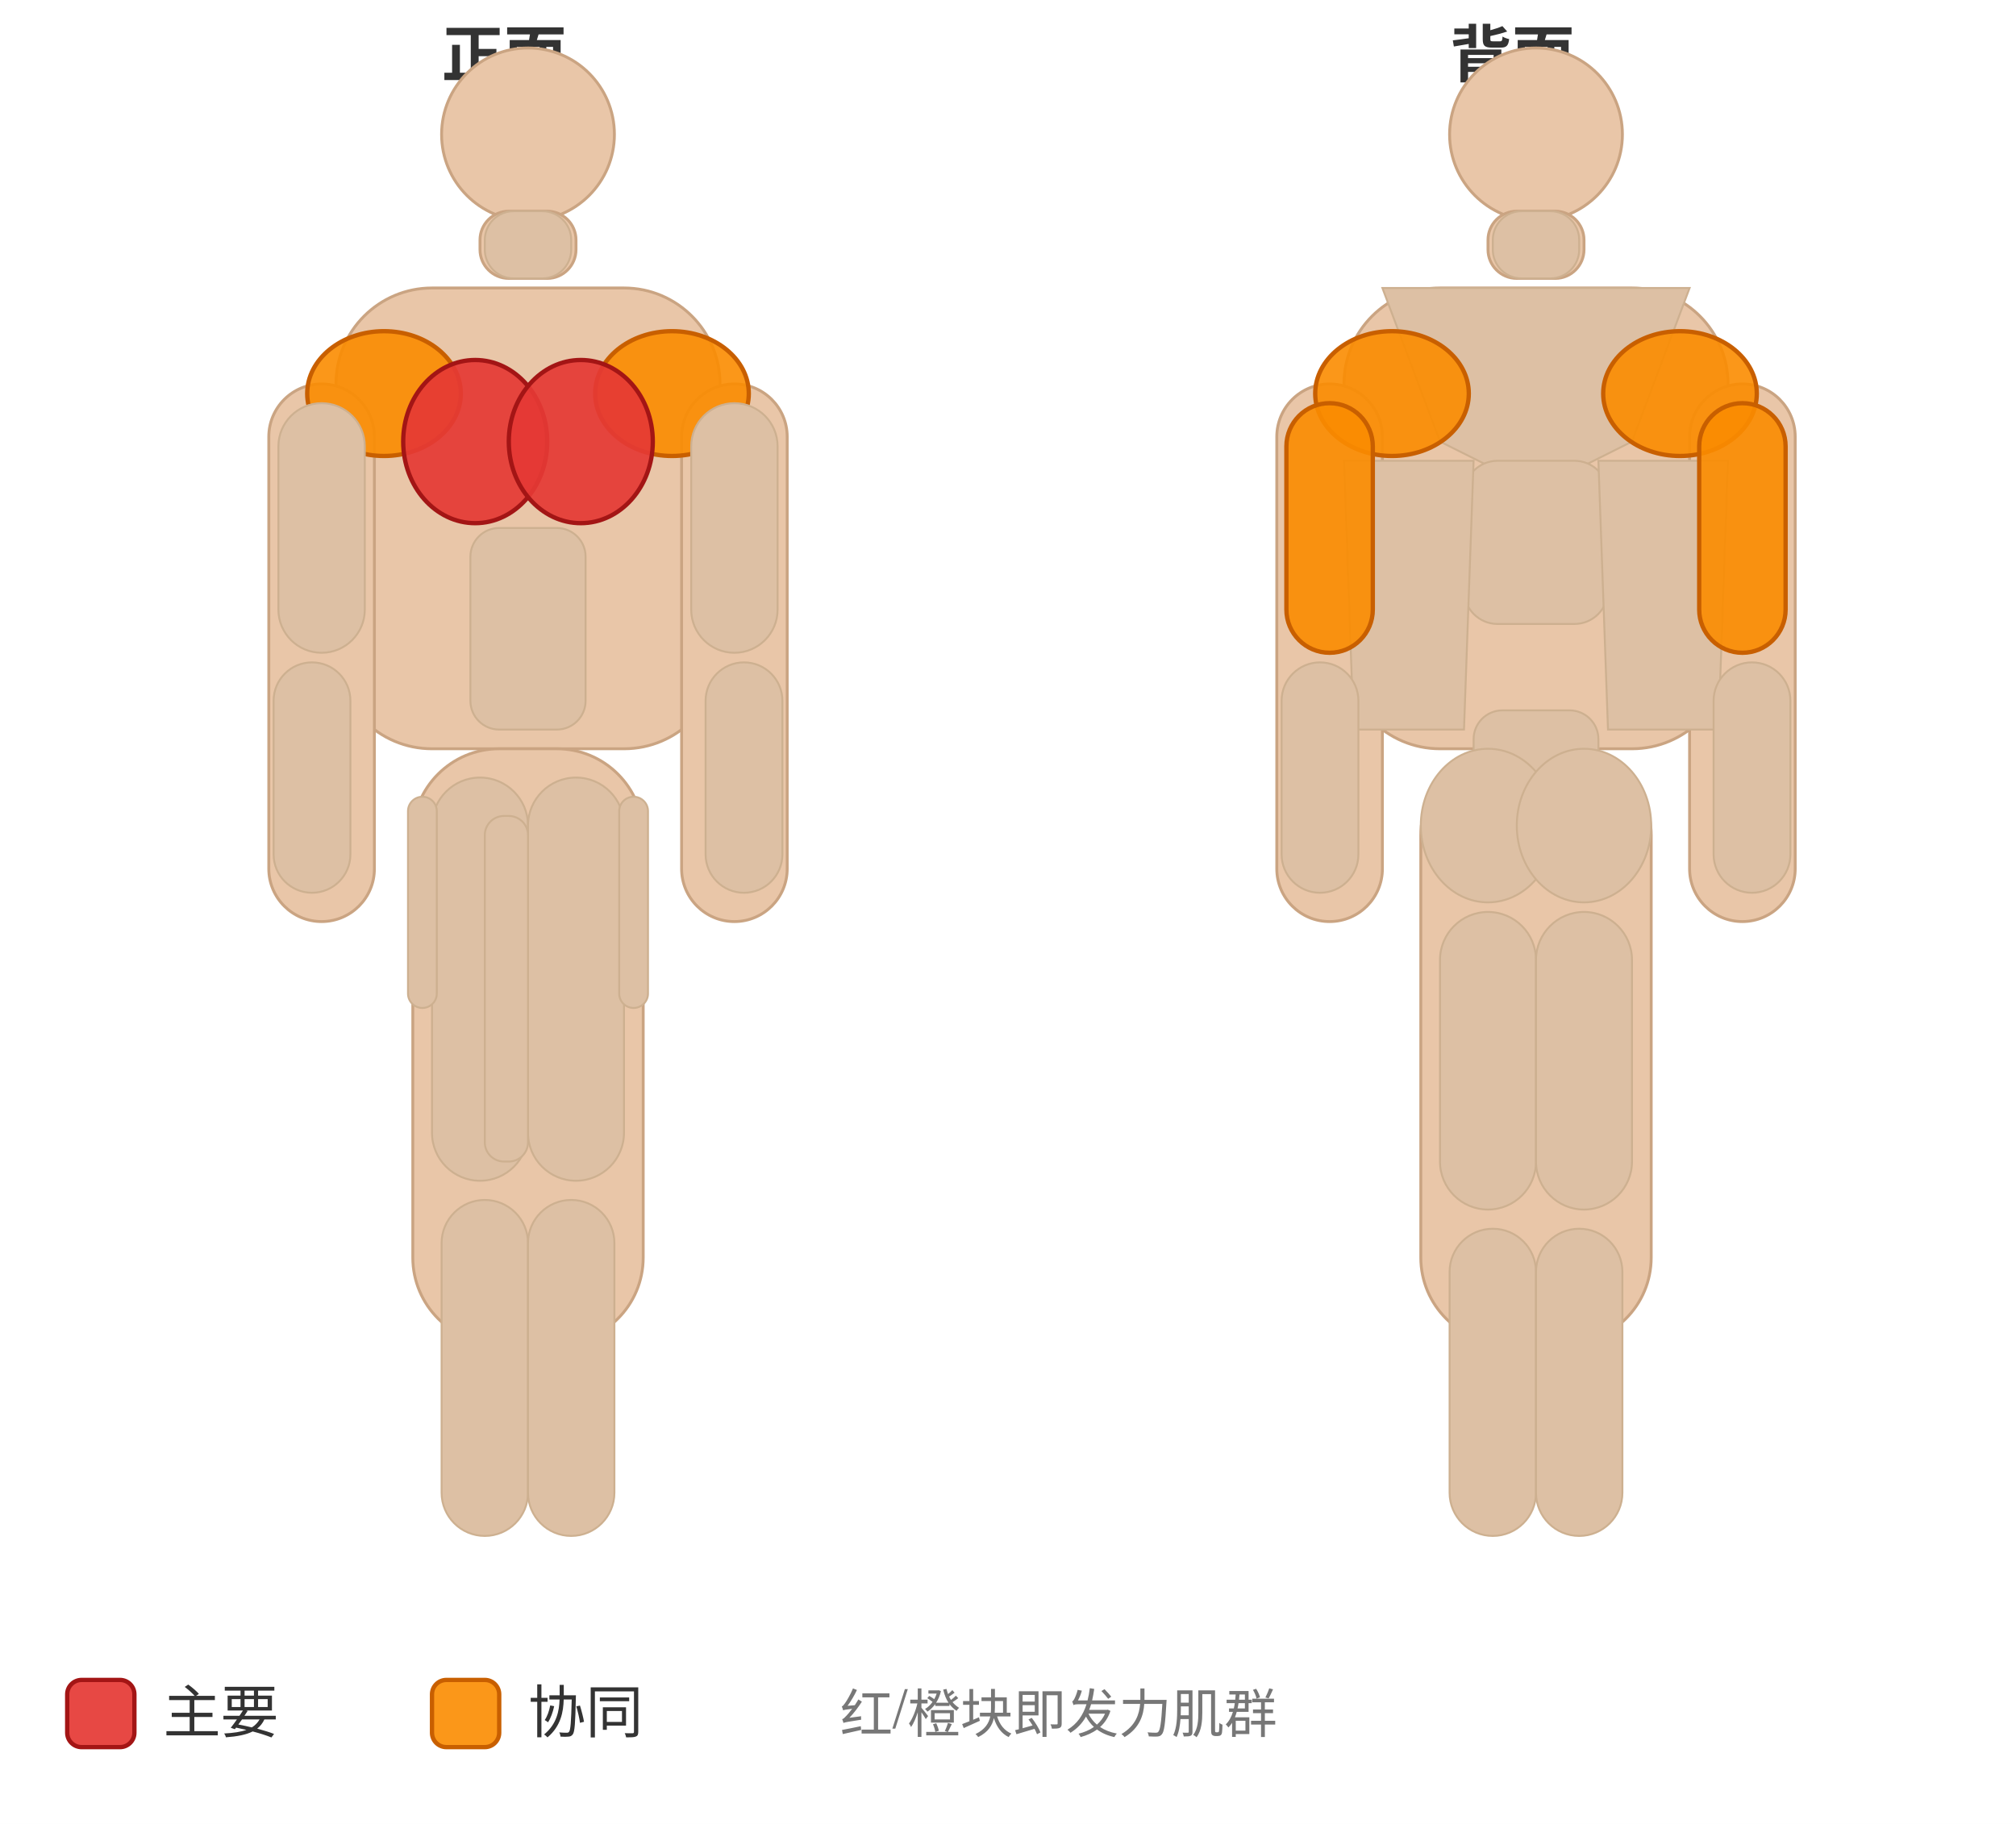
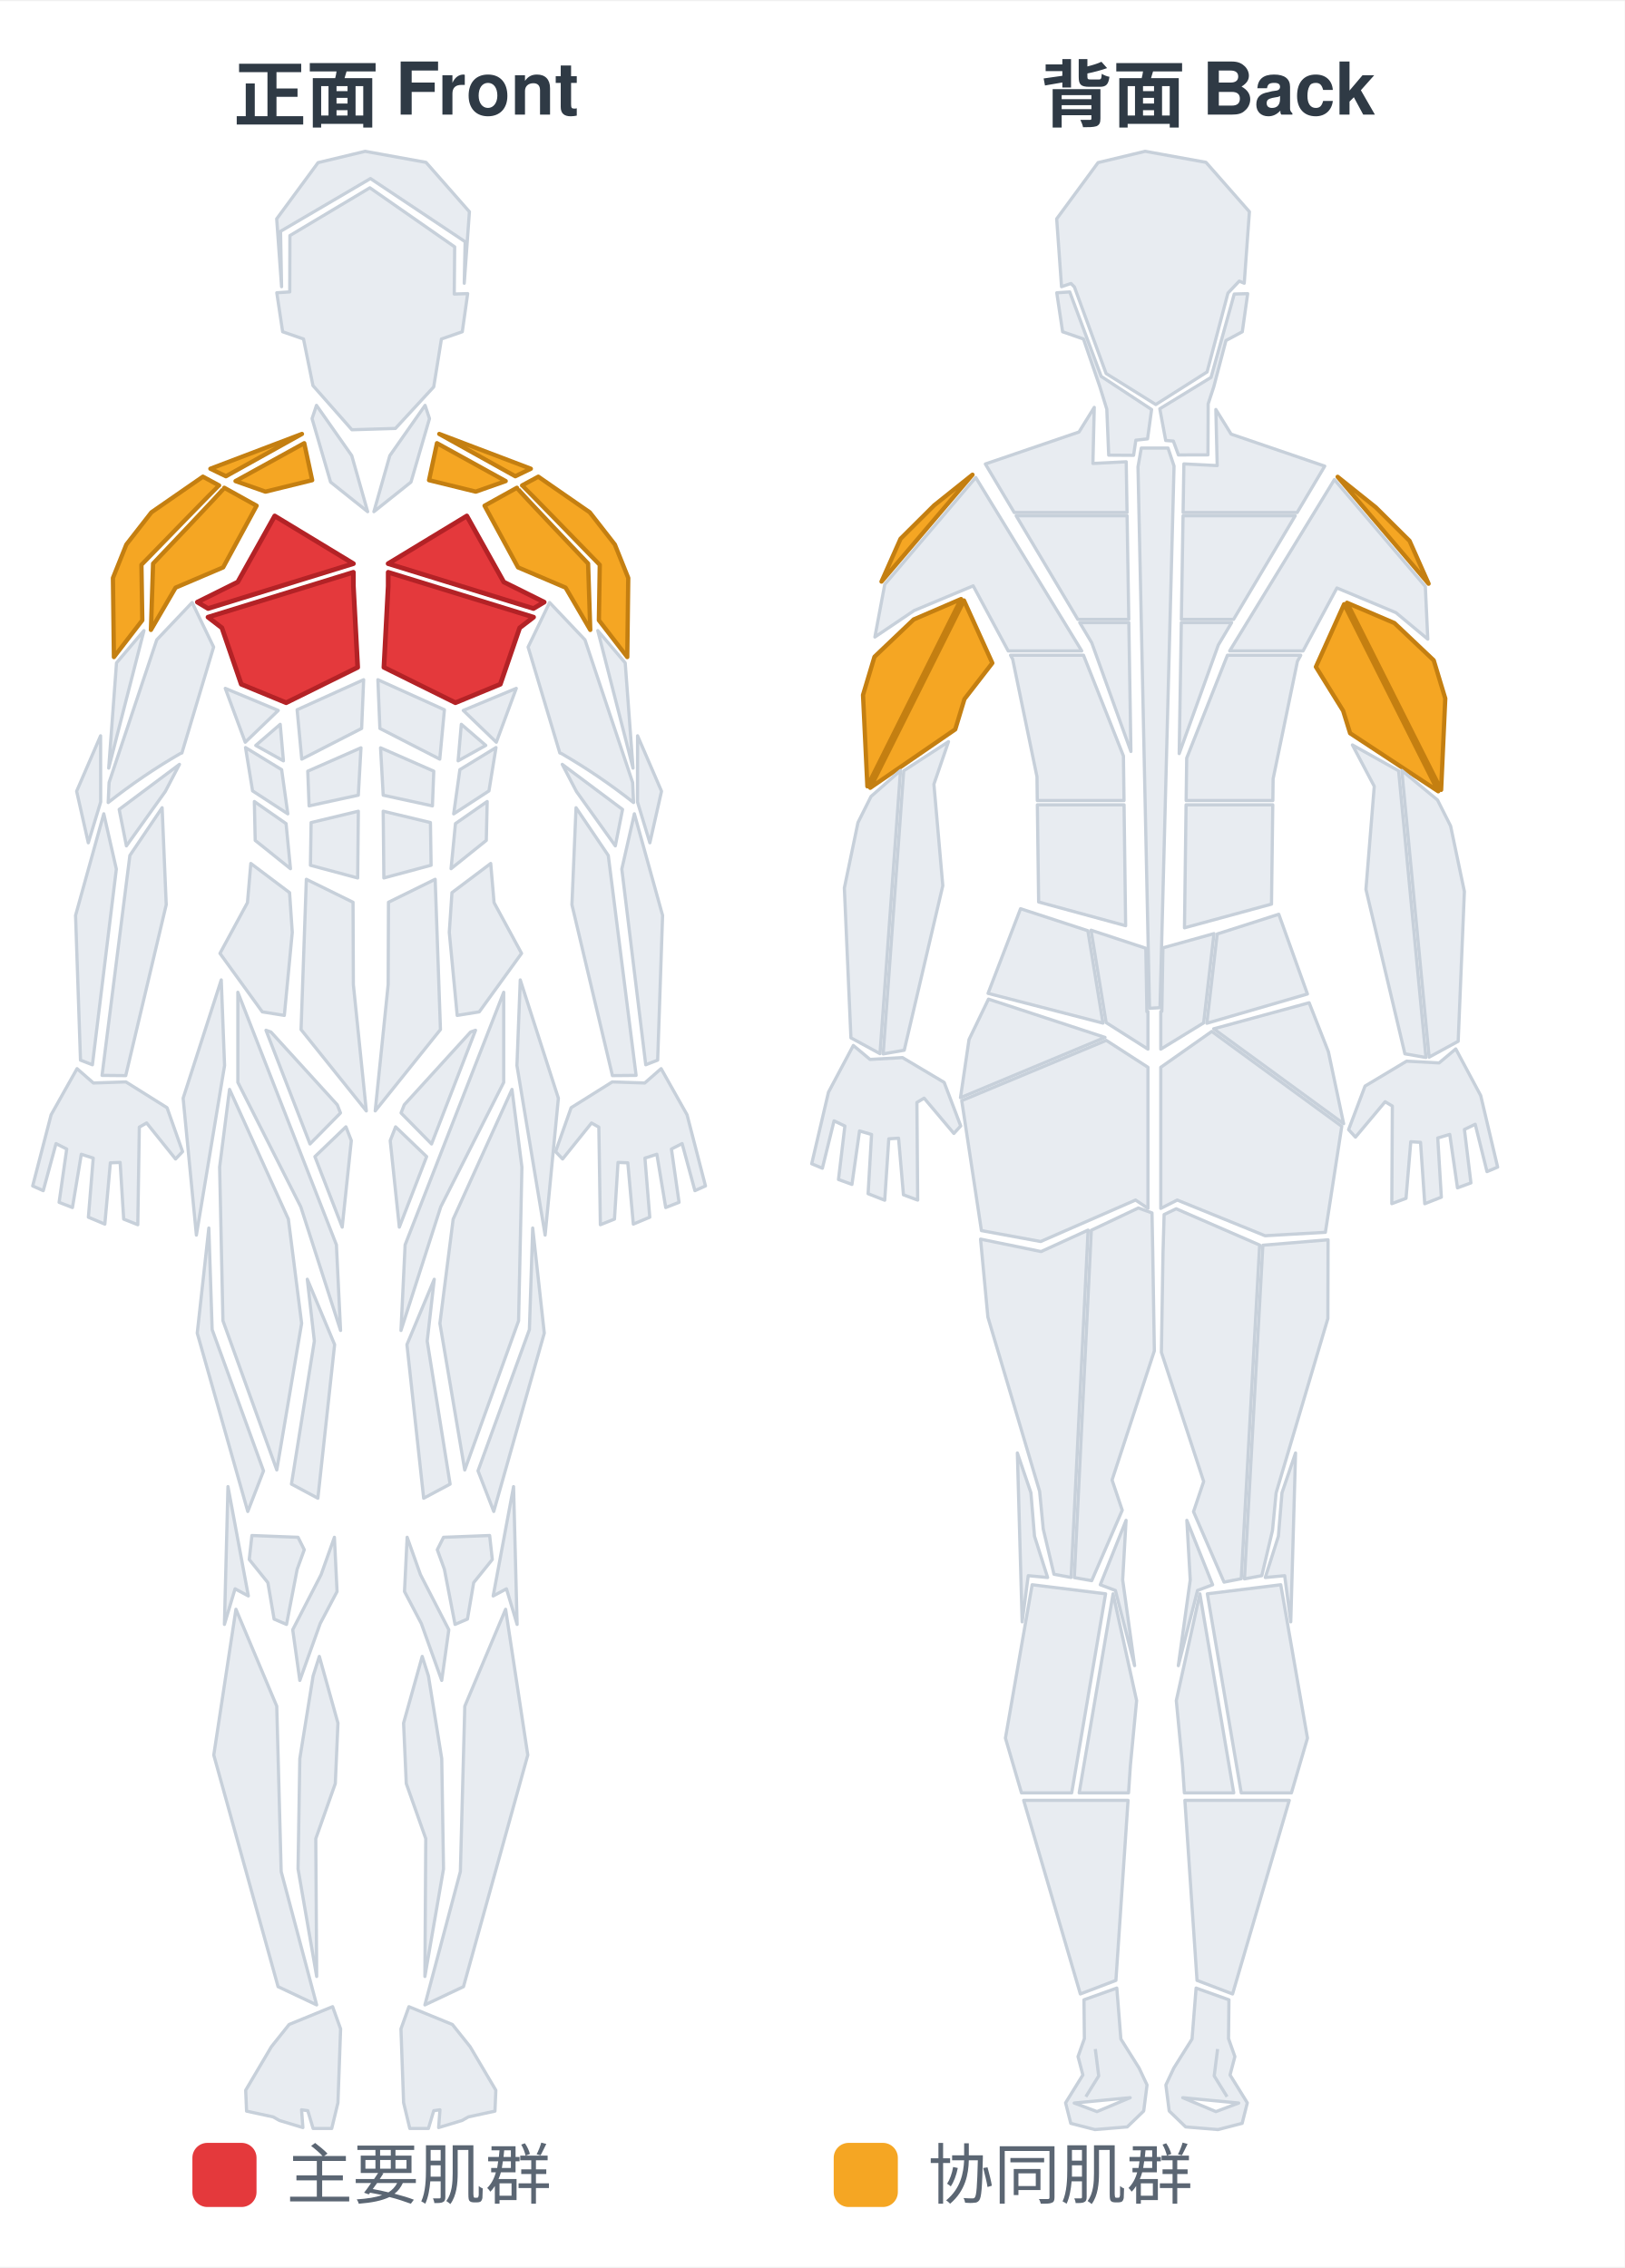
- <svg xmlns="http://www.w3.org/2000/svg" viewBox="0 0 420 380" width="420" height="380" font-family="-apple-system,Segoe UI,Helvetica,Arial,sans-serif">
-   <rect width="420" height="380" fill="#ffffff" />
-   <text x="105" y="16" font-size="13" font-weight="700" text-anchor="middle" fill="#333">正面</text>
-   <text x="315" y="16" font-size="13" font-weight="700" text-anchor="middle" fill="#333">背面</text>
-   <g transform="translate(10,0)">
-     <circle fill="#e9c6a8" stroke="#caa482" stroke-width="0.6" cx="100" cy="28" r="18" />
-     <rect fill="#e9c6a8" stroke="#caa482" stroke-width="0.6" x="90" y="44" width="20" height="14" rx="6" />
-     <rect fill="#e9c6a8" stroke="#caa482" stroke-width="0.6" x="60" y="60" width="80" height="96" rx="20" />
-     <rect fill="#e9c6a8" stroke="#caa482" stroke-width="0.6" x="46" y="80" width="22" height="112" rx="11" />
-     <rect fill="#e9c6a8" stroke="#caa482" stroke-width="0.6" x="132" y="80" width="22" height="112" rx="11" />
-     <rect fill="#e9c6a8" stroke="#caa482" stroke-width="0.6" x="76" y="156" width="48" height="124" rx="18" />
-     <rect fill="#ddc0a4" stroke="#cdb090" stroke-width="0.4" x="91" y="44" width="18" height="14" rx="6" />
-     <ellipse fill="#fb8c00" fill-opacity="0.9" stroke="#c85f00" stroke-width="0.9" cx="70" cy="82" rx="16" ry="13" />
-     <ellipse fill="#fb8c00" fill-opacity="0.9" stroke="#c85f00" stroke-width="0.9" cx="130" cy="82" rx="16" ry="13" />
-     <ellipse fill="#e53935" fill-opacity="0.92" stroke="#a31515" stroke-width="0.9" cx="89" cy="92" rx="15" ry="17" />
-     <ellipse fill="#e53935" fill-opacity="0.92" stroke="#a31515" stroke-width="0.9" cx="111" cy="92" rx="15" ry="17" />
-     <rect fill="#ddc0a4" stroke="#cdb090" stroke-width="0.4" x="48" y="84" width="18" height="52" rx="9" />
-     <rect fill="#ddc0a4" stroke="#cdb090" stroke-width="0.4" x="134" y="84" width="18" height="52" rx="9" />
-     <rect fill="#ddc0a4" stroke="#cdb090" stroke-width="0.4" x="47" y="138" width="16" height="48" rx="8" />
-     <rect fill="#ddc0a4" stroke="#cdb090" stroke-width="0.4" x="137" y="138" width="16" height="48" rx="8" />
-     <rect fill="#ddc0a4" stroke="#cdb090" stroke-width="0.4" x="88" y="110" width="24" height="42" rx="6" />
-     <rect fill="#ddc0a4" stroke="#cdb090" stroke-width="0.4" x="80" y="162" width="20" height="84" rx="10" />
-     <rect fill="#ddc0a4" stroke="#cdb090" stroke-width="0.4" x="100" y="162" width="20" height="84" rx="10" />
-     <rect fill="#ddc0a4" stroke="#cdb090" stroke-width="0.4" x="91" y="170" width="9" height="72" rx="4" />
-     <rect fill="#ddc0a4" stroke="#cdb090" stroke-width="0.4" x="75" y="166" width="6" height="44" rx="3" />
-     <rect fill="#ddc0a4" stroke="#cdb090" stroke-width="0.4" x="119" y="166" width="6" height="44" rx="3" />
-     <rect fill="#ddc0a4" stroke="#cdb090" stroke-width="0.4" x="82" y="250" width="18" height="70" rx="9" />
-     <rect fill="#ddc0a4" stroke="#cdb090" stroke-width="0.4" x="100" y="250" width="18" height="70" rx="9" />
+ <svg xmlns="http://www.w3.org/2000/svg" viewBox="0 0 76 106" width="260" height="363" role="img" font-family="-apple-system,BlinkMacSystemFont,Segoe UI,Helvetica,Arial,sans-serif">
+   <rect width="76" height="106" fill="#ffffff" />
+   <text x="19" y="5.6" font-size="3.4" font-weight="600" text-anchor="middle" fill="#2f3a45">正面 Front</text>
+   <text x="56.5" y="5.6" font-size="3.4" font-weight="600" text-anchor="middle" fill="#2f3a45">背面 Back</text>
+   <g transform="translate(1.5,7)">
+     <path d="m 11.672,6.359 -0.048,-2.591 4.206,-2.468 4.428,2.954 -0.041,1.944 0.242,-3.345 -2.031,-2.311 -2.845,-0.516 -2.204,0.529 -1.936,2.631 z" fill="#e8ecf1" stroke="#c7d0da" stroke-width="0.15" stroke-linejoin="round" />
+     <path d="m 19.749,6.703 0.02,-2.207 -3.967,-2.764 -3.741,2.236 -0.006,2.635 -0.607,0.04 0.274,1.824 0.976,0.339 0.442,2.18 1.822,2.066 2.035,-0.061 1.792,-1.944 0.36,-2.241 0.976,-0.339 0.252,-1.784 z" fill="#e8ecf1" stroke="#c7d0da" stroke-width="0.15" stroke-linejoin="round" />
+     <path d="m 13.305,11.911 1.65,2.352 0.744,2.622 -1.735,-1.384 -0.866,-2.971 z" fill="#e8ecf1" stroke="#c7d0da" stroke-width="0.15" stroke-linejoin="round" />
+     <path d="m 18.385,11.911 -1.65,2.352 -0.745,2.622 1.735,-1.384 0.866,-2.971 z" fill="#e8ecf1" stroke="#c7d0da" stroke-width="0.15" stroke-linejoin="round" />
+     <path d="m 19.048,13.248 3.557,1.979 0.727,-0.351 z m -0.107,0.433 -0.371,1.731 2.185,0.536 1.401,-0.494 z" fill="#f5a623" stroke="#c47f11" stroke-width="0.2" stroke-linejoin="round" />
+     <path d="m 22.922,15.657 0.758,-0.41 2.408,1.668 1.174,1.507 0.627,1.563 -0.046,3.702 -1.328,-1.722 0.041,-2.594 -0.488,-0.5 c 0,0 -3.098,-3.191 -3.144,-3.214 z m -0.241,0.109 c -0.001,0.052 3.33,3.547 3.33,3.547 l 0.101,3.104 -1.154,-1.978 -2.225,-0.948 -1.566,-2.885 z" fill="#f5a623" stroke="#c47f11" stroke-width="0.2" stroke-linejoin="round" />
+     <path d="m 12.625,13.248 -3.557,1.979 -0.727,-0.351 z m 0.107,0.433 0.371,1.731 -2.185,0.536 -1.401,-0.494 z" fill="#f5a623" stroke="#c47f11" stroke-width="0.2" stroke-linejoin="round" />
+     <path d="m 8.75,15.657 -0.758,-0.41 -2.408,1.668 -1.174,1.507 -0.627,1.563 0.046,3.702 1.328,-1.722 -0.041,-2.594 0.488,-0.5 c 0,0 3.098,-3.191 3.144,-3.214 z m 0.241,0.109 c 0.002,0.052 -3.33,3.547 -3.33,3.547 l -0.101,3.104 1.154,-1.978 2.225,-0.948 1.566,-2.885 z" fill="#f5a623" stroke="#c47f11" stroke-width="0.2" stroke-linejoin="round" />
+     <path d="m 27.622,30.815 -0.338,1.705 -1.819,-2.544 -0.663,-1.269 z m -2.853,-2.61 c -0.026,-0.014 -0.054,-0.025 -0.082,-0.032 l -1.483,-4.955 1.005,-2.084 1.655,1.745 2.23,6.677 0.042,0.937 c -1.065,-0.842 -2.19,-1.607 -3.364,-2.288 z m 1.694,-5.757 1.649,6.434 -0.365,-4.923 z" fill="#e8ecf1" stroke="#c7d0da" stroke-width="0.15" stroke-linejoin="round" />
+     <path d="m 26.955,32.969 1.301,10.289 -1.108,0.01 -1.894,-7.996 0.192,-4.537 z m 1.22,-1.95 -0.587,2.586 1.119,9.156 0.558,-0.217 0.23,-6.77 z" fill="#e8ecf1" stroke="#c7d0da" stroke-width="0.15" stroke-linejoin="round" />
+     <path d="m 4.075,30.815 0.338,1.705 1.819,-2.544 0.663,-1.269 z m 2.853,-2.61 c 0.026,-0.014 0.054,-0.025 0.082,-0.032 l 1.483,-4.955 -1.005,-2.084 -1.655,1.745 -2.23,6.677 -0.042,0.937 c 1.065,-0.842 2.19,-1.607 3.364,-2.288 z m -1.694,-5.757 -1.649,6.434 0.365,-4.923 z" fill="#e8ecf1" stroke="#c7d0da" stroke-width="0.15" stroke-linejoin="round" />
+     <path d="m 4.575,32.969 -1.301,10.289 1.108,0.01 1.894,-7.996 -0.192,-4.537 z m -1.22,-1.95 0.587,2.586 -1.119,9.156 -0.558,-0.217 -0.23,-6.77 z" fill="#e8ecf1" stroke="#c7d0da" stroke-width="0.15" stroke-linejoin="round" />
+     <path d="m 20.337,17.085 1.729,3.091 1.890,0.94 -0.5,0.3 -6.8, -2.1 z" fill="#e4393c" stroke="#b32226" stroke-width="0.22" stroke-linejoin="round" />
+     <path d="m 16.66,19.72 6.8,2.1 -0.65,0.5 -0.906,2.638 -2.1,0.865 -3.345,-1.655 0.2,-3.8 z" fill="#e4393c" stroke="#b32226" stroke-width="0.22" stroke-linejoin="round" />
+     <path d="m 11.351,17.085 -1.729,3.091 -1.890,0.94 0.5,0.3 6.8,-2.1 z" fill="#e4393c" stroke="#b32226" stroke-width="0.22" stroke-linejoin="round" />
+     <path d="m 15.03,19.72 -6.8,2.1 0.65,0.5 0.906,2.638 2.1,0.865 3.346,-1.655 -0.2,-3.8 z" fill="#e4393c" stroke="#b32226" stroke-width="0.22" stroke-linejoin="round" />
+     <path d="m 19.642,34.708 1.813,-1.365 0.157,1.833 1.286,2.373 -1.98,2.737 -1.031,0.166 -0.37,-3.888 z" fill="#e8ecf1" stroke="#c7d0da" stroke-width="0.15" stroke-linejoin="round" />
+     <path d="M 19.289,26.152 l -3.112 -1.406 0.094 2.28 2.801 1.436 z M 21.224,27.820 l -1.294 0.721 0.15 -1.709 z M 20.171,26.183 l 2.48 -1.032 -0.934 2.521 z M 21.702,27.921 l -1.69 1.034 -0.289 2.068 1.65 -1.075 z" fill="#e8ecf1" stroke="#c7d0da" stroke-width="0.15" stroke-linejoin="round" />
+     <path d="M 18.791,29.025 l -0.062 1.624 -2.303 -0.5 -0.124 -2.217 z M 18.635,31.429 l 0.031 1.998 -2.21 0.594 -0.031 -3.123 z M 21.290,30.444 l -1.484 1.034 -0.206 2.109 1.649 -1.324 z" fill="#e8ecf1" stroke="#c7d0da" stroke-width="0.15" stroke-linejoin="round" />
+     <path d="m 12.046,34.708 -1.813,-1.365 -0.157,1.833 -1.286,2.374 1.98,2.736 1.031,0.166 0.371,-3.887 z" fill="#e8ecf1" stroke="#c7d0da" stroke-width="0.15" stroke-linejoin="round" />
+     <path d="m 15.636,44.92 -0.606,-5.912 -0.015,-3.849 -2.185,-1.075 -0.247,7.03 z" fill="#e8ecf1" stroke="#c7d0da" stroke-width="0.15" stroke-linejoin="round" />
+     <path d="m 16.052,44.919 0.606,-5.912 0.015,-3.849 2.184,-1.075 0.247,7.03 z" fill="#e8ecf1" stroke="#c7d0da" stroke-width="0.15" stroke-linejoin="round" />
+     <path d="m 12.399,26.152 3.112,-1.406 -0.094,2.28 -2.801,1.436 z m -1.935,1.669 1.294,0.721 -0.15,-1.709 z m 1.053,-1.637 -2.479,-1.033 0.934,2.521 z m -1.532,1.737 1.69,1.034 0.289,2.067 -1.649,-1.075 z" fill="#e8ecf1" stroke="#c7d0da" stroke-width="0.15" stroke-linejoin="round" />
+     <path d="M 12.897,29.025 l 0.062 1.624 2.303 -0.5 0.124 -2.217 z M 13.053,31.430 l -0.031 1.998 2.21 0.594 0.031 -3.123 z M 10.398,30.445 l 1.484 1.034 0.206 2.109 -1.65 -1.324 z" fill="#e8ecf1" stroke="#c7d0da" stroke-width="0.15" stroke-linejoin="round" />
+     <path d="m 14.404,45.04 0.022,-0.028 -0.149,-0.379 -3.102,-3.404 -0.233,-0.083 2.059,5.32 z m -1.173,2.018 1.277,3.299 0.426,-4.049 -0.252,-0.643 z" fill="#e8ecf1" stroke="#c7d0da" stroke-width="0.15" stroke-linejoin="round" />
+     <path d="m 17.284,45.04 -0.022,-0.028 0.149,-0.379 3.102,-3.404 0.232,-0.083 -2.058,5.32 z m 1.173,2.018 -1.277,3.299 -0.426,-4.048 0.252,-0.643 z" fill="#e8ecf1" stroke="#c7d0da" stroke-width="0.15" stroke-linejoin="round" />
+     <path d="m 23.419,50.399 -0.155,4.751 -2.403,6.609 0.736,1.9 2.364,-8.344 z m -0.582,-11.608 -0.155,4.007 1.318,7.932 0.62,-6.403 z m -0.387,5.123 -2.752,6.073 -0.62,4.874 1.162,6.858 2.519,-6.981 0.155,-7.188 z" fill="#e8ecf1" stroke="#c7d0da" stroke-width="0.15" stroke-linejoin="round" />
+     <path d="m 22.063,39.37 v 4.214 l -2.946,5.825 -1.86,5.783 0.194,-4.007 z m -3.249,13.426 -0.065,0.155 -1.213,2.902 0.783,7.188 1.236,-0.661 -1.071,-6.693 z" fill="#e8ecf1" stroke="#c7d0da" stroke-width="0.15" stroke-linejoin="round" />
+     <path d="m 17.256,87.868 0.124,3.452 0.29,1.206 h 0.871 l 0.249,-0.832 0.291,-0.042 -0.062,0.832 1.099,-0.333 0.291,-0.166 1.244,-0.27 0.042,-0.977 -1.203,-2.037 -0.83,-1.04 -2.033,-0.832 z" fill="#e8ecf1" stroke="#c7d0da" stroke-width="0.15" stroke-linejoin="round" />
+     <path d="m 18.251,70.441 0.291,0.915 0.622,3.868 0.083,5.157 -0.871,5.033 0.041,-6.447 -0.912,-2.578 -0.126,-2.828 z m 1.992,2.329 -0.208,7.736 -1.659,6.239 1.805,-0.853 3.008,-10.836 -1.037,-6.821 z" fill="#e8ecf1" stroke="#c7d0da" stroke-width="0.15" stroke-linejoin="round" />
+     <path d="m 21.405,64.784 0.124,1.123 -0.871,1.082 -0.291,1.706 -0.581,0.249 -0.498,-2.579 -0.332,-0.915 0.291,-0.582 z m -3.859,0.083 0.622,1.747 1.327,2.579 -0.332,2.371 -0.954,-2.662 -0.787,-1.497 z m 4.978,-2.37 -0.954,5.116 0.622,-0.333 0.498,1.664 z" fill="#e8ecf1" stroke="#c7d0da" stroke-width="0.15" stroke-linejoin="round" />
+     <path d="m 8.269,50.399 0.155,4.751 2.403,6.61 -0.736,1.9 -2.364,-8.344 z m 0.581,-11.608 0.155,4.007 -1.318,7.932 -0.62,-6.403 z m 0.388,5.122 2.752,6.072 0.62,4.874 -1.162,6.858 -2.519,-6.982 -0.155,-7.188 z" fill="#e8ecf1" stroke="#c7d0da" stroke-width="0.15" stroke-linejoin="round" />
+     <path d="m 9.626,39.369 v 4.214 l 2.945,5.825 1.86,5.783 -0.194,-4.007 z m 3.249,13.426 0.065,0.155 1.213,2.902 -0.783,7.188 -1.236,-0.661 1.071,-6.693 z" fill="#e8ecf1" stroke="#c7d0da" stroke-width="0.15" stroke-linejoin="round" />
+     <path d="m 14.433,87.868 -0.124,3.452 -0.291,1.206 h -0.871 l -0.249,-0.832 -0.291,-0.042 0.062,0.832 -1.099,-0.333 -0.291,-0.166 -1.245,-0.27 -0.041,-0.977 1.203,-2.038 0.83,-1.04 2.033,-0.832 z" fill="#e8ecf1" stroke="#c7d0da" stroke-width="0.15" stroke-linejoin="round" />
+     <path d="m 13.438,70.441 -0.291,0.915 -0.622,3.868 -0.083,5.157 0.872,5.033 -0.042,-6.447 0.913,-2.578 0.124,-2.828 z m -1.992,2.329 0.207,7.736 1.66,6.239 -1.805,-0.853 -3.008,-10.836 1.037,-6.821 z" fill="#e8ecf1" stroke="#c7d0da" stroke-width="0.15" stroke-linejoin="round" />
+     <path d="m 10.284,64.784 -0.124,1.123 0.871,1.082 0.291,1.706 0.581,0.249 0.498,-2.579 0.332,-0.915 -0.291,-0.582 z m 3.859,0.083 -0.622,1.747 -1.328,2.579 0.332,2.371 0.954,-2.662 0.788,-1.496 z m -4.979,-2.371 0.954,5.116 -0.622,-0.333 -0.498,1.664 z" fill="#e8ecf1" stroke="#c7d0da" stroke-width="0.15" stroke-linejoin="round" />
+     <path d="m 3.205,27.37 0.005,3.094 -0.58,1.912 -0.545,-2.412 z" fill="#e8ecf1" stroke="#c7d0da" stroke-width="0.15" stroke-linejoin="round" />
+     <path d="m 4.39,43.563 -1.52,0.051 -0.766,-0.671 -1.213,2.158 -0.862,3.329 0.494,0.221 0.598,-2.202 0.5,0.254 -0.356,2.494 0.624,0.243 0.414,-2.492 0.558,0.179 -0.226,2.766 0.769,0.323 0.258,-2.868 0.458,-0.018 0.166,2.652 0.66,0.263 0.071,-4.566 0.342,-0.194 1.353,1.684 0.328,-0.344 -0.726,-2.055 z" fill="#e8ecf1" stroke="#c7d0da" stroke-width="0.15" stroke-linejoin="round" />
+     <path d="m 28.325,27.37 -0.005,3.094 0.58,1.912 0.545,-2.412 z" fill="#e8ecf1" stroke="#c7d0da" stroke-width="0.15" stroke-linejoin="round" />
+     <path d="m 27.14,43.563 1.52,0.051 0.766,-0.671 1.213,2.158 0.862,3.329 -0.494,0.221 -0.598,-2.202 -0.5,0.254 0.356,2.494 -0.624,0.243 -0.414,-2.492 -0.558,0.179 0.226,2.766 -0.769,0.323 -0.258,-2.868 -0.458,-0.018 -0.166,2.652 -0.66,0.263 -0.071,-4.566 -0.342,-0.194 -1.353,1.684 -0.328,-0.344 0.726,-2.055 z" fill="#e8ecf1" stroke="#c7d0da" stroke-width="0.15" stroke-linejoin="round" />
+     <path d="m 48.157,6.359 0.442,-0.15 0.161,0.164 1.482,4.048 2.324,1.451 2.4,-1.524 0.976,-3.69 0.528,-0.559 0.234,0.098 0.242,-3.345 -2.031,-2.311 -2.845,-0.516 -2.204,0.529 -1.936,2.631 z" fill="#e8ecf1" stroke="#c7d0da" stroke-width="0.15" stroke-linejoin="round" />
+     <path d="m 52.37,12.105 -2.358,-1.55 -1.471,-3.951 -0.607,0.04 0.274,1.824 0.976,0.339 0.761,2.216 0.33,1.068 0.089,2.149 1.164,0.008 0.106,-0.708 0.547,-0.061 z m 1.018,1.476 0.238,0.65 1.381,-0.004 0.01,-2.388 0.26,-0.791 0.572,-2.17 0.764,-0.41 0.252,-1.784 -0.629,0.019 -1.085,3.9 -2.397,1.467 0.277,1.485 z" fill="#e8ecf1" stroke="#c7d0da" stroke-width="0.15" stroke-linejoin="round" />
+     <path d="M 49.625,14.629 L 49.688,12.005 L 48.974,13.157 L 44.594,14.654 L 45.945,16.925 L 51.222,16.925 L 51.183,14.550 Z" fill="#e8ecf1" stroke="#c7d0da" stroke-width="0.15" stroke-linejoin="round" />
+     <path d="M 46.034,17.075 L 48.920,21.925 L 51.303,21.925 L 51.224,17.075 Z" fill="#e8ecf1" stroke="#c7d0da" stroke-width="0.15" stroke-linejoin="round" />
+     <path d="M 49.009,22.075 L 49.572,23.022 L 51.403,28.104 L 51.305,22.075 Z" fill="#e8ecf1" stroke="#c7d0da" stroke-width="0.15" stroke-linejoin="round" />
+     <path d="M 55.439,14.729 L 55.376,12.104 L 56.090,13.256 L 60.470,14.754 L 59.179,16.925 L 53.844,16.925 L 53.881,14.649 Z" fill="#e8ecf1" stroke="#c7d0da" stroke-width="0.15" stroke-linejoin="round" />
+     <path d="M 59.089,17.075 L 56.204,21.925 L 53.763,21.925 L 53.842,17.075 Z" fill="#e8ecf1" stroke="#c7d0da" stroke-width="0.15" stroke-linejoin="round" />
+     <path d="M 56.114,22.075 L 55.492,23.121 L 53.661,28.203 L 53.761,22.075 Z" fill="#e8ecf1" stroke="#c7d0da" stroke-width="0.15" stroke-linejoin="round" />
+     <path d="M 44.144,15.285 L 39.888,20.286 L 39.426,22.749 L 41.263,21.510 L 44.025,20.355 L 45.663,23.400 L 49.103,23.400 Z" fill="#e8ecf1" stroke="#c7d0da" stroke-width="0.15" stroke-linejoin="round" />
+     <path d="M 42.201,16.586 L 40.626,18.152 L 39.736,20.156 L 43.992,15.155 Z" fill="#f5a623" stroke="#c47f11" stroke-width="0.2" stroke-linejoin="round" />
+     <path d="M 45.771,23.600 L 45.872,23.789 L 47.009,29.286 L 47.023,30.400 L 51.080,30.400 L 51.053,28.314 L 49.185,23.600 Z" fill="#e8ecf1" stroke="#c7d0da" stroke-width="0.15" stroke-linejoin="round" />
+     <path d="M 47.026,30.600 L 47.086,35.145 L 51.156,36.255 L 51.082,30.600 Z" fill="#e8ecf1" stroke="#c7d0da" stroke-width="0.15" stroke-linejoin="round" />
+     <path d="M 62.863,16.686 L 64.438,18.251 L 65.328,20.255 L 61.073,15.254 Z" fill="#f5a623" stroke="#c47f11" stroke-width="0.2" stroke-linejoin="round" />
+     <path d="M 60.921,15.384 L 65.176,20.385 L 65.290,22.849 L 63.801,21.609 L 61.039,20.454 L 59.455,23.400 L 56.022,23.400 Z" fill="#e8ecf1" stroke="#c7d0da" stroke-width="0.15" stroke-linejoin="round" />
+     <path d="M 59.347,23.600 L 59.192,23.888 L 58.055,29.385 L 58.042,30.400 L 53.986,30.400 L 54.012,28.413 L 55.918,23.600 Z" fill="#e8ecf1" stroke="#c7d0da" stroke-width="0.15" stroke-linejoin="round" />
+     <path d="M 58.039,30.600 L 57.979,35.245 L 53.908,36.354 L 53.983,30.600 Z" fill="#e8ecf1" stroke="#c7d0da" stroke-width="0.15" stroke-linejoin="round" />
+     <path d="M 43.593,21.039 L 44.920,23.967 L 43.615,25.653 L 43.186,27.069 L 39.209,29.802 Z" fill="#f5a623" stroke="#c47f11" stroke-width="0.2" stroke-linejoin="round" />
+     <path d="M 43.459,20.972 L 39.075,29.735 L 38.871,25.461 L 39.407,23.674 L 41.242,21.927 Z" fill="#f5a623" stroke="#c47f11" stroke-width="0.2" stroke-linejoin="round" />
+     <path d="M 40.717,42.425 l -1.518,0.086 -0.782,-0.653 -1.162,2.186 -0.784,3.348 0.499,0.209 0.546,-2.216 0.506,0.242 -0.298,2.502 0.629,0.229 0.355,-2.501 0.562,0.165 -0.161,2.771 0.777,0.305 0.191,-2.873 0.457,-0.029 0.228,2.648 0.666,0.248 -0.036,-4.567 0.337,-0.202 1.392,1.651 0.32,-0.351 -0.774,-2.037 z" fill="#e8ecf1" stroke="#c7d0da" stroke-width="0.15" stroke-linejoin="round" />
+     <path d="M 40.775,29.006 L 42.870,27.644 L 42.187,29.635 L 42.603,34.383 L 40.799,42.081 L 39.814,42.253 Z" fill="#e8ecf1" stroke="#c7d0da" stroke-width="0.15" stroke-linejoin="round" />
+     <path d="M 39.665,42.242 L 38.305,41.501 L 37.998,34.491 L 38.635,31.429 L 39.245,30.209 L 40.625,28.994 Z" fill="#e8ecf1" stroke="#c7d0da" stroke-width="0.15" stroke-linejoin="round" />
+     <path d="M 61.376,21.213 L 60.056,24.145 L 61.330,26.199 L 61.657,27.251 L 65.780,29.966 Z" fill="#f5a623" stroke="#c47f11" stroke-width="0.2" stroke-linejoin="round" />
+     <path d="M 61.510,21.146 L 65.914,29.899 L 66.108,25.624 L 65.568,23.839 L 63.729,22.096 Z" fill="#f5a623" stroke="#c47f11" stroke-width="0.2" stroke-linejoin="round" />
+     <path d="M 64.301,42.592 l 1.518,0.083 0.78,-0.655 1.167,2.183 0.792,3.346 -0.498,0.211 -0.551,-2.215 -0.505,0.243 0.304,2.501 -0.629,0.23 -0.361,-2.5 -0.562,0.167 0.168,2.77 -0.776,0.306 -0.197,-2.872 -0.457,-0.028 -0.222,2.648 -0.665,0.249 0.025,-4.567 -0.337,-0.201 -1.388,1.655 -0.321,-0.35 0.77,-2.039 z" fill="#e8ecf1" stroke="#c7d0da" stroke-width="0.15" stroke-linejoin="round" />
+     <path d="M 65.204,42.420 L 63.925,29.007 L 61.764,27.798 L 62.786,29.733 L 62.397,34.555 L 64.219,42.248 Z" fill="#e8ecf1" stroke="#c7d0da" stroke-width="0.15" stroke-linejoin="round" />
+     <path d="M 64.075,28.993 L 65.353,42.405 L 66.712,41.663 L 67.002,34.653 L 66.358,31.591 L 65.745,30.373 Z" fill="#e8ecf1" stroke="#c7d0da" stroke-width="0.15" stroke-linejoin="round" />
+     <path d="m 51.734,14.789 0.539,25.331 0.49,-0.03 0.657,-25.339 -0.281,-0.842 -1.251,-4.9e-4 z" fill="#e8ecf1" stroke="#c7d0da" stroke-width="0.15" stroke-linejoin="round" />
+     <path d="M 52.100,37.310 L 49.537,36.465 L 50.244,40.788 L 52.200,42.030 L 52.200,40.270 L 52.150,40.280 Z" fill="#e8ecf1" stroke="#c7d0da" stroke-width="0.15" stroke-linejoin="round" />
+     <path d="M 49.389,36.490 L 46.240,35.460 L 44.720,39.420 L 50.096,40.812 Z" fill="#e8ecf1" stroke="#c7d0da" stroke-width="0.15" stroke-linejoin="round" />
+     <path d="M 52.800,42.030 L 52.800,40.270 L 52.850,40.260 L 52.900,37.290 L 55.289,36.625 L 54.805,40.801 Z" fill="#e8ecf1" stroke="#c7d0da" stroke-width="0.15" stroke-linejoin="round" />
+     <path d="M 55.439,36.643 L 55.980,36.470 L 58.320,35.720 L 59.660,39.450 L 54.955,40.819 Z" fill="#e8ecf1" stroke="#c7d0da" stroke-width="0.15" stroke-linejoin="round" />
+     <path d="M 50.191,41.481 L 44.740,39.690 L 43.830,41.580 L 43.431,44.301 Z" fill="#e8ecf1" stroke="#c7d0da" stroke-width="0.15" stroke-linejoin="round" />
+     <path d="M 50.249,41.619 L 43.489,44.439 L 44.410,50.520 L 47.180,51.030 L 51.620,49.090 L 52.200,49.480 L 52.200,42.880 Z" fill="#e8ecf1" stroke="#c7d0da" stroke-width="0.15" stroke-linejoin="round" />
+     <path d="M 55.274,41.079 L 61.354,45.519 L 60.640,42.150 L 59.740,39.860 Z" fill="#e8ecf1" stroke="#c7d0da" stroke-width="0.15" stroke-linejoin="round" />
+     <path d="M 55.186,41.201 L 52.800,42.880 L 52.800,49.480 L 53.570,49.090 L 57.680,50.760 L 60.500,50.600 L 61.266,45.641 Z" fill="#e8ecf1" stroke="#c7d0da" stroke-width="0.15" stroke-linejoin="round" />
+     <path d="m 51.176,64.074 -1.206,3.015 0.707,0.266 0.898,3.518 -0.558,-4.012 z m -5.085,-3.15 0.634,1.861 0.168,2.033 0.613,1.931 -0.906,-0.085 -0.285,2.16 z" fill="#e8ecf1" stroke="#c7d0da" stroke-width="0.15" stroke-linejoin="round" />
+     <path d="m 54.019,64.074 1.206,3.015 -0.707,0.266 -0.898,3.518 0.558,-4.012 z m 5.085,-3.15 -0.634,1.861 -0.168,2.033 -0.613,1.931 0.906,-0.085 0.285,2.16 z" fill="#e8ecf1" stroke="#c7d0da" stroke-width="0.15" stroke-linejoin="round" />
+     <path d="M 50.568,67.512 L 51.669,72.509 L 51.379,75.532 L 51.292,76.825 L 48.983,76.825 Z" fill="#e8ecf1" stroke="#c7d0da" stroke-width="0.15" stroke-linejoin="round" />
+     <path d="M 50.218,67.512 L 48.633,76.825 L 46.283,76.825 L 45.533,74.263 L 46.783,67.088 Z" fill="#e8ecf1" stroke="#c7d0da" stroke-width="0.15" stroke-linejoin="round" />
+     <path d="M 46.386,77.175 L 51.269,77.175 L 50.701,85.598 L 49.037,86.233 Z" fill="#e8ecf1" stroke="#c7d0da" stroke-width="0.15" stroke-linejoin="round" />
+     <path d="M 54.628,67.512 L 53.526,72.509 L 53.816,75.532 L 53.903,76.825 L 56.213,76.825 Z" fill="#e8ecf1" stroke="#c7d0da" stroke-width="0.15" stroke-linejoin="round" />
+     <path d="M 54.978,67.512 L 56.563,76.825 L 58.912,76.825 L 59.662,74.263 L 58.412,67.088 Z" fill="#e8ecf1" stroke="#c7d0da" stroke-width="0.15" stroke-linejoin="round" />
+     <path d="M 53.927,77.175 L 58.810,77.175 L 56.158,86.233 L 54.495,85.598 Z" fill="#e8ecf1" stroke="#c7d0da" stroke-width="0.15" stroke-linejoin="round" />
+     <path d="M 50.933,88.341 l 0.852,1.358 0.372,0.792 -0.156,1.218 -0.77,0.744 -1.512,0.125 -1.13,-0.292 -0.242,-0.959 0.808,-1.304 -0.226,-0.86 0.297,-0.842 -0.019,-1.815 1.536,-0.548 z m -1.196,0.468 0.159,1.258 -0.602,0.974 m -0.544,0.295 1.065,0.401 1.553,-0.651 z" fill="#e8ecf1" stroke="#c7d0da" stroke-width="0.15" stroke-linejoin="round" />
+     <path d="M 49.550,50.504 L 51.751,49.461 L 52.389,49.692 L 52.424,51.499 L 52.499,56.145 L 50.521,62.188 L 50.997,63.602 L 49.569,66.897 L 48.755,66.754 Z" fill="#e8ecf1" stroke="#c7d0da" stroke-width="0.15" stroke-linejoin="round" />
+     <path d="M 49.400,50.496 L 48.605,66.746 L 47.803,66.596 L 47.302,64.480 L 47.133,62.723 L 44.712,54.565 L 44.369,50.918 L 47.200,51.500 Z" fill="#e8ecf1" stroke="#c7d0da" stroke-width="0.15" stroke-linejoin="round" />
+     <path d="M 54.262,88.341 l -0.852,1.358 -0.372,0.792 0.156,1.218 0.77,0.744 1.512,0.125 1.13,-0.292 0.242,-0.959 -0.808,-1.304 0.226,-0.86 -0.297,-0.842 0.019,-1.815 -1.536,-0.548 z m 1.196,0.468 -0.159,1.258 0.602,0.974 m 0.544,0.295 -1.065,0.401 -1.553,-0.651 z" fill="#e8ecf1" stroke="#c7d0da" stroke-width="0.15" stroke-linejoin="round" />
+     <path d="M 57.425,51.196 L 56.565,66.806 L 55.759,66.965 L 54.331,63.670 L 54.807,62.256 L 52.829,56.213 L 52.904,51.567 L 52.956,49.769 L 53.520,49.498 Z" fill="#e8ecf1" stroke="#c7d0da" stroke-width="0.15" stroke-linejoin="round" />
+     <path d="M 57.575,51.204 L 60.625,50.950 L 60.616,54.633 L 58.195,62.791 L 58.026,64.547 L 57.525,66.663 L 56.715,66.814 Z" fill="#e8ecf1" stroke="#c7d0da" stroke-width="0.15" stroke-linejoin="round" />
  </g>
-   <g transform="translate(220,0)">
-     <circle fill="#e9c6a8" stroke="#caa482" stroke-width="0.6" cx="100" cy="28" r="18" />
-     <rect fill="#e9c6a8" stroke="#caa482" stroke-width="0.6" x="90" y="44" width="20" height="14" rx="6" />
-     <rect fill="#e9c6a8" stroke="#caa482" stroke-width="0.6" x="60" y="60" width="80" height="96" rx="20" />
-     <rect fill="#e9c6a8" stroke="#caa482" stroke-width="0.6" x="46" y="80" width="22" height="112" rx="11" />
-     <rect fill="#e9c6a8" stroke="#caa482" stroke-width="0.6" x="132" y="80" width="22" height="112" rx="11" />
-     <rect fill="#e9c6a8" stroke="#caa482" stroke-width="0.6" x="76" y="156" width="48" height="124" rx="18" />
-     <rect fill="#ddc0a4" stroke="#cdb090" stroke-width="0.4" x="91" y="44" width="18" height="14" rx="6" />
-     <polygon fill="#ddc0a4" stroke="#cdb090" stroke-width="0.4" points="68,60 132,60 120,92 100,102 80,92" />
-     <ellipse fill="#fb8c00" fill-opacity="0.9" stroke="#c85f00" stroke-width="0.9" cx="70" cy="82" rx="16" ry="13" />
-     <ellipse fill="#fb8c00" fill-opacity="0.9" stroke="#c85f00" stroke-width="0.9" cx="130" cy="82" rx="16" ry="13" />
-     <rect fill="#ddc0a4" stroke="#cdb090" stroke-width="0.4" x="85" y="96" width="30" height="34" rx="7" />
-     <polygon fill="#ddc0a4" stroke="#cdb090" stroke-width="0.4" points="60,96 87,96 85,152 62,152" />
-     <polygon fill="#ddc0a4" stroke="#cdb090" stroke-width="0.4" points="113,96 140,96 138,152 115,152" />
-     <rect fill="#ddc0a4" stroke="#cdb090" stroke-width="0.4" x="87" y="148" width="26" height="18" rx="6" />
-     <rect fill="#fb8c00" fill-opacity="0.9" stroke="#c85f00" stroke-width="0.9" x="48" y="84" width="18" height="52" rx="9" />
-     <rect fill="#fb8c00" fill-opacity="0.9" stroke="#c85f00" stroke-width="0.9" x="134" y="84" width="18" height="52" rx="9" />
-     <rect fill="#ddc0a4" stroke="#cdb090" stroke-width="0.4" x="47" y="138" width="16" height="48" rx="8" />
-     <rect fill="#ddc0a4" stroke="#cdb090" stroke-width="0.4" x="137" y="138" width="16" height="48" rx="8" />
-     <ellipse fill="#ddc0a4" stroke="#cdb090" stroke-width="0.4" cx="90" cy="172" rx="14" ry="16" />
-     <ellipse fill="#ddc0a4" stroke="#cdb090" stroke-width="0.4" cx="110" cy="172" rx="14" ry="16" />
-     <rect fill="#ddc0a4" stroke="#cdb090" stroke-width="0.4" x="80" y="190" width="20" height="62" rx="10" />
-     <rect fill="#ddc0a4" stroke="#cdb090" stroke-width="0.4" x="100" y="190" width="20" height="62" rx="10" />
-     <rect fill="#ddc0a4" stroke="#cdb090" stroke-width="0.4" x="82" y="256" width="18" height="64" rx="9" />
-     <rect fill="#ddc0a4" stroke="#cdb090" stroke-width="0.4" x="100" y="256" width="18" height="64" rx="9" />
-   </g>
-   <rect x="14" y="350" width="14" height="14" rx="3" fill="#e53935" fill-opacity="0.92" stroke="#a31515" stroke-width="0.9" />
-   <text x="34" y="361" font-size="12" fill="#333">主要</text>
-   <rect x="90" y="350" width="14" height="14" rx="3" fill="#fb8c00" fill-opacity="0.9" stroke="#c85f00" stroke-width="0.9" />
-   <text x="110" y="361" font-size="12" fill="#333">协同</text>
-   <text x="175" y="361" font-size="11" fill="#777">红/橙块即发力肌群</text>
+   <rect x="9" y="100.2" width="3" height="3" rx="0.7" fill="#e4393c" />
+   <text x="13.4" y="102.8" font-size="3.1" fill="#5b6673">主要肌群</text>
+   <rect x="39" y="100.2" width="3" height="3" rx="0.7" fill="#f5a623" />
+   <text x="43.4" y="102.8" font-size="3.1" fill="#5b6673">协同肌群</text>
</svg>
